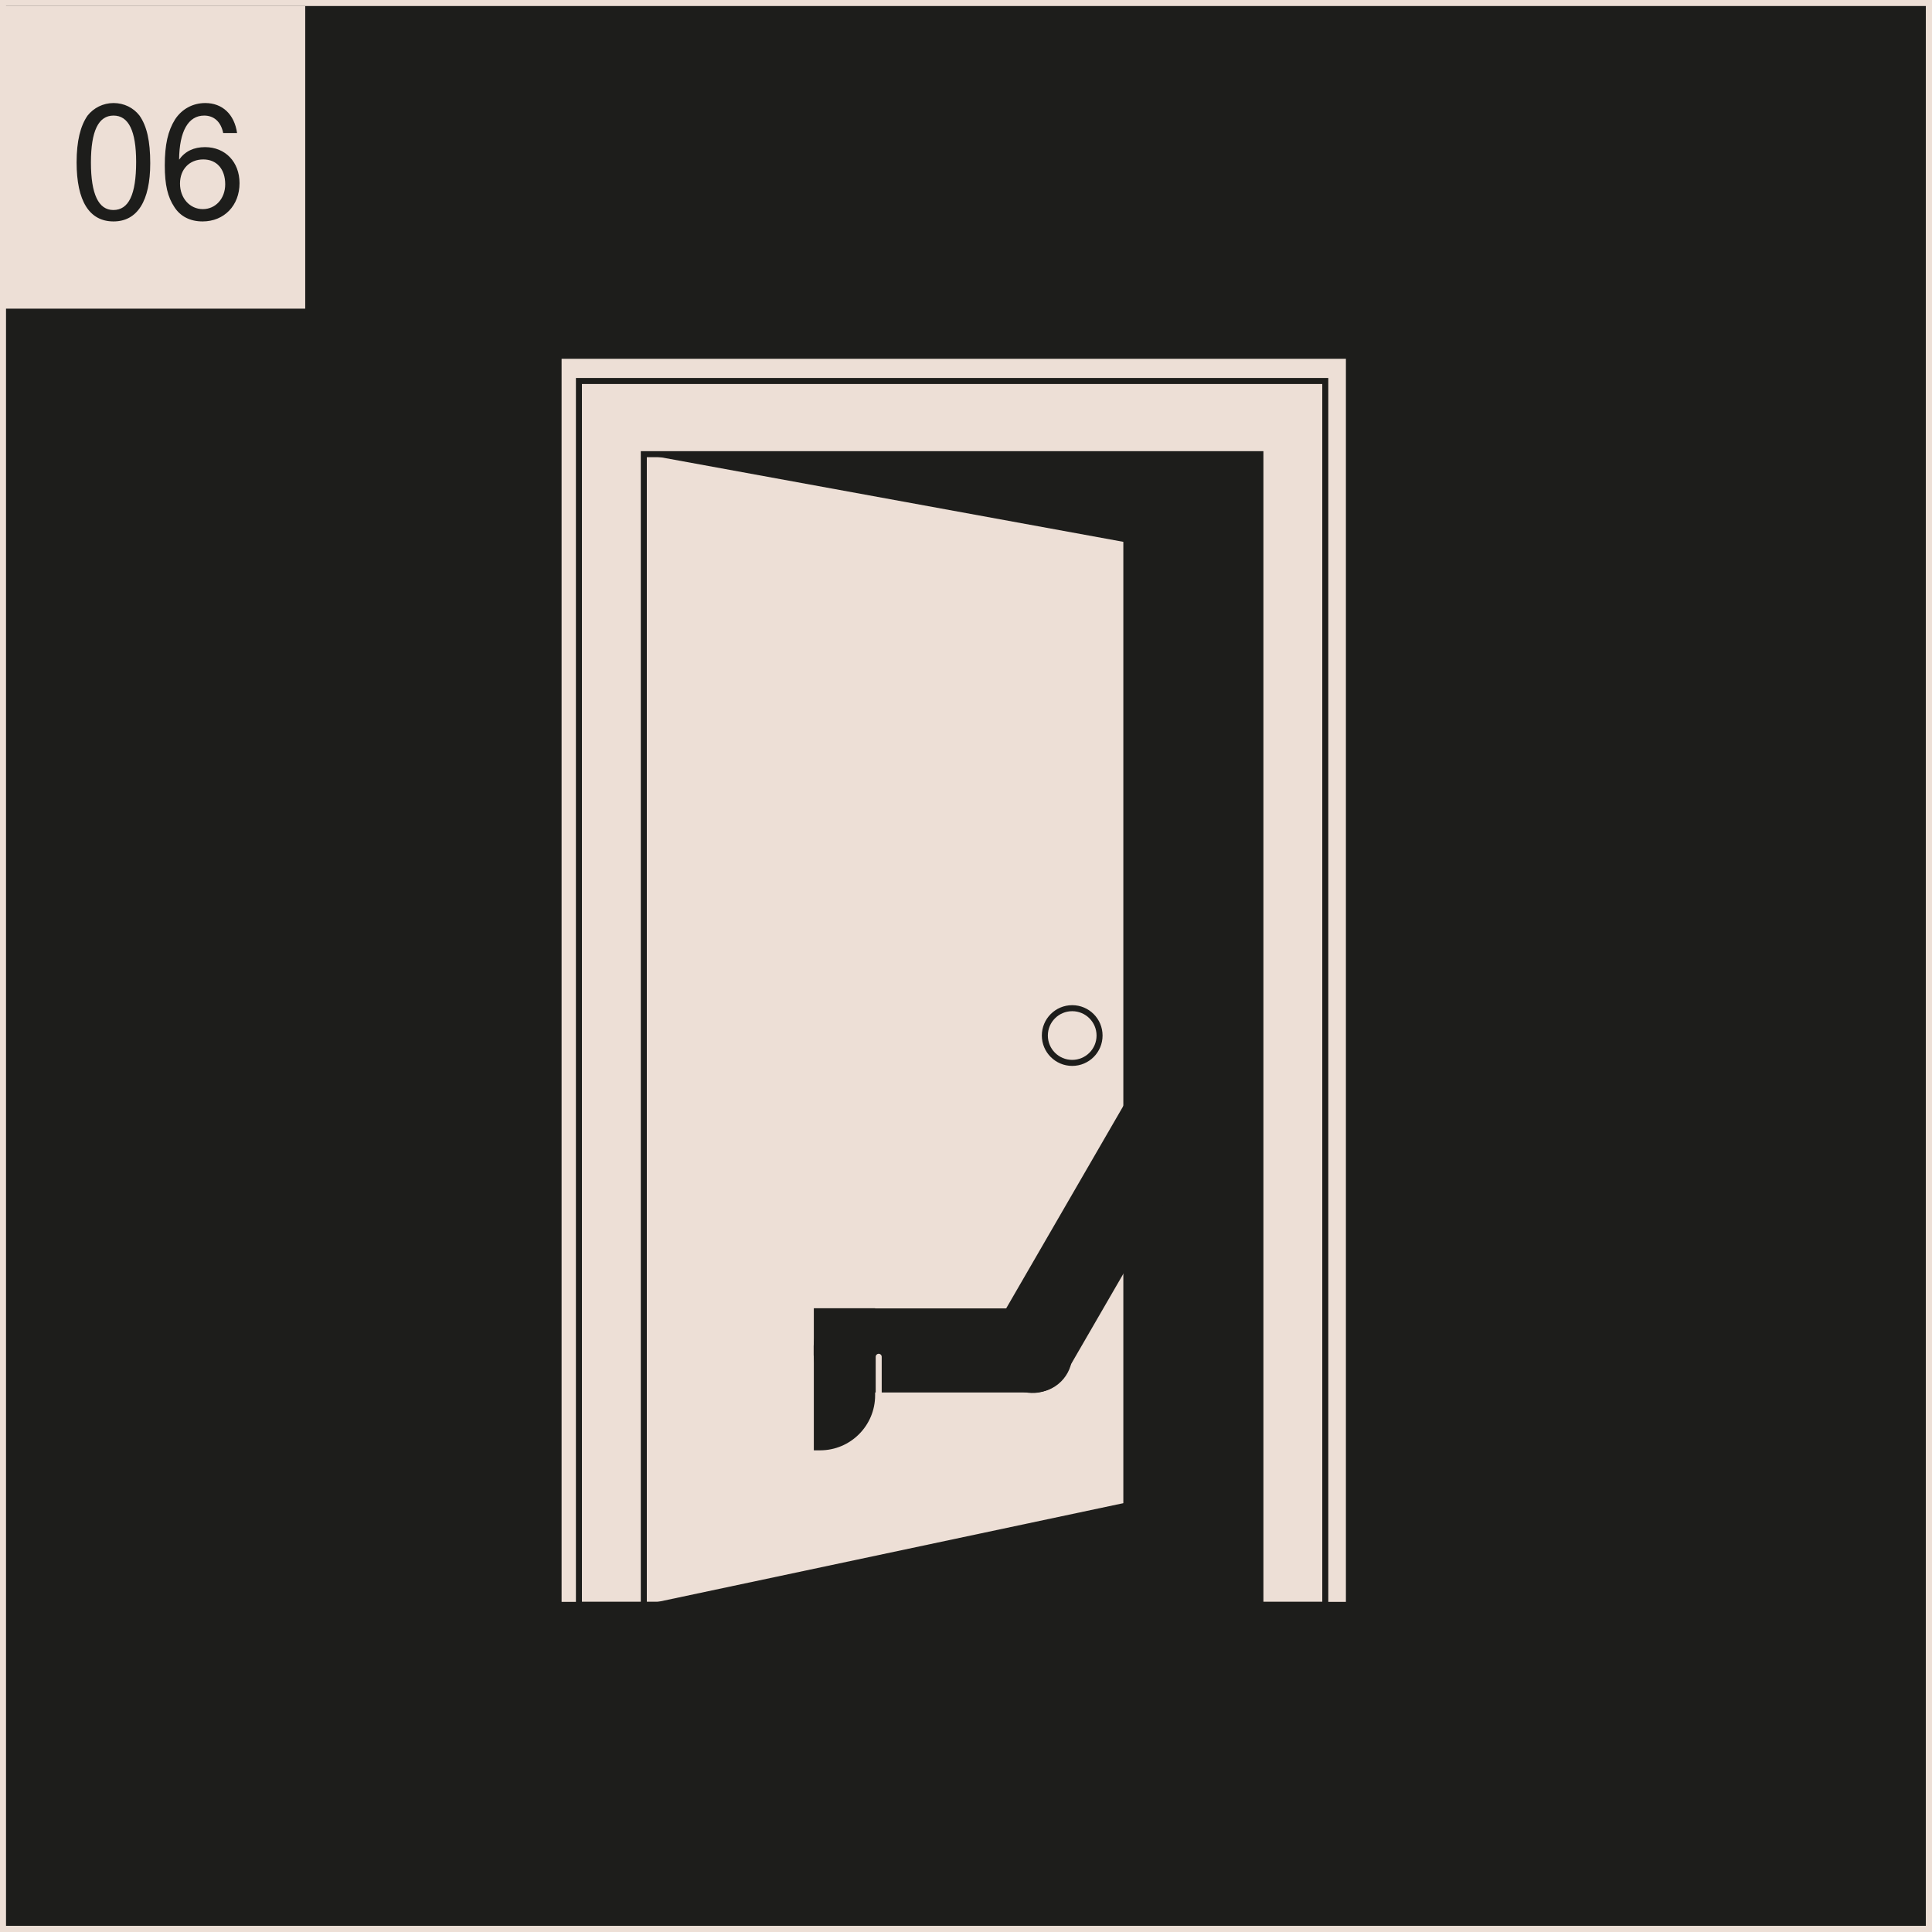
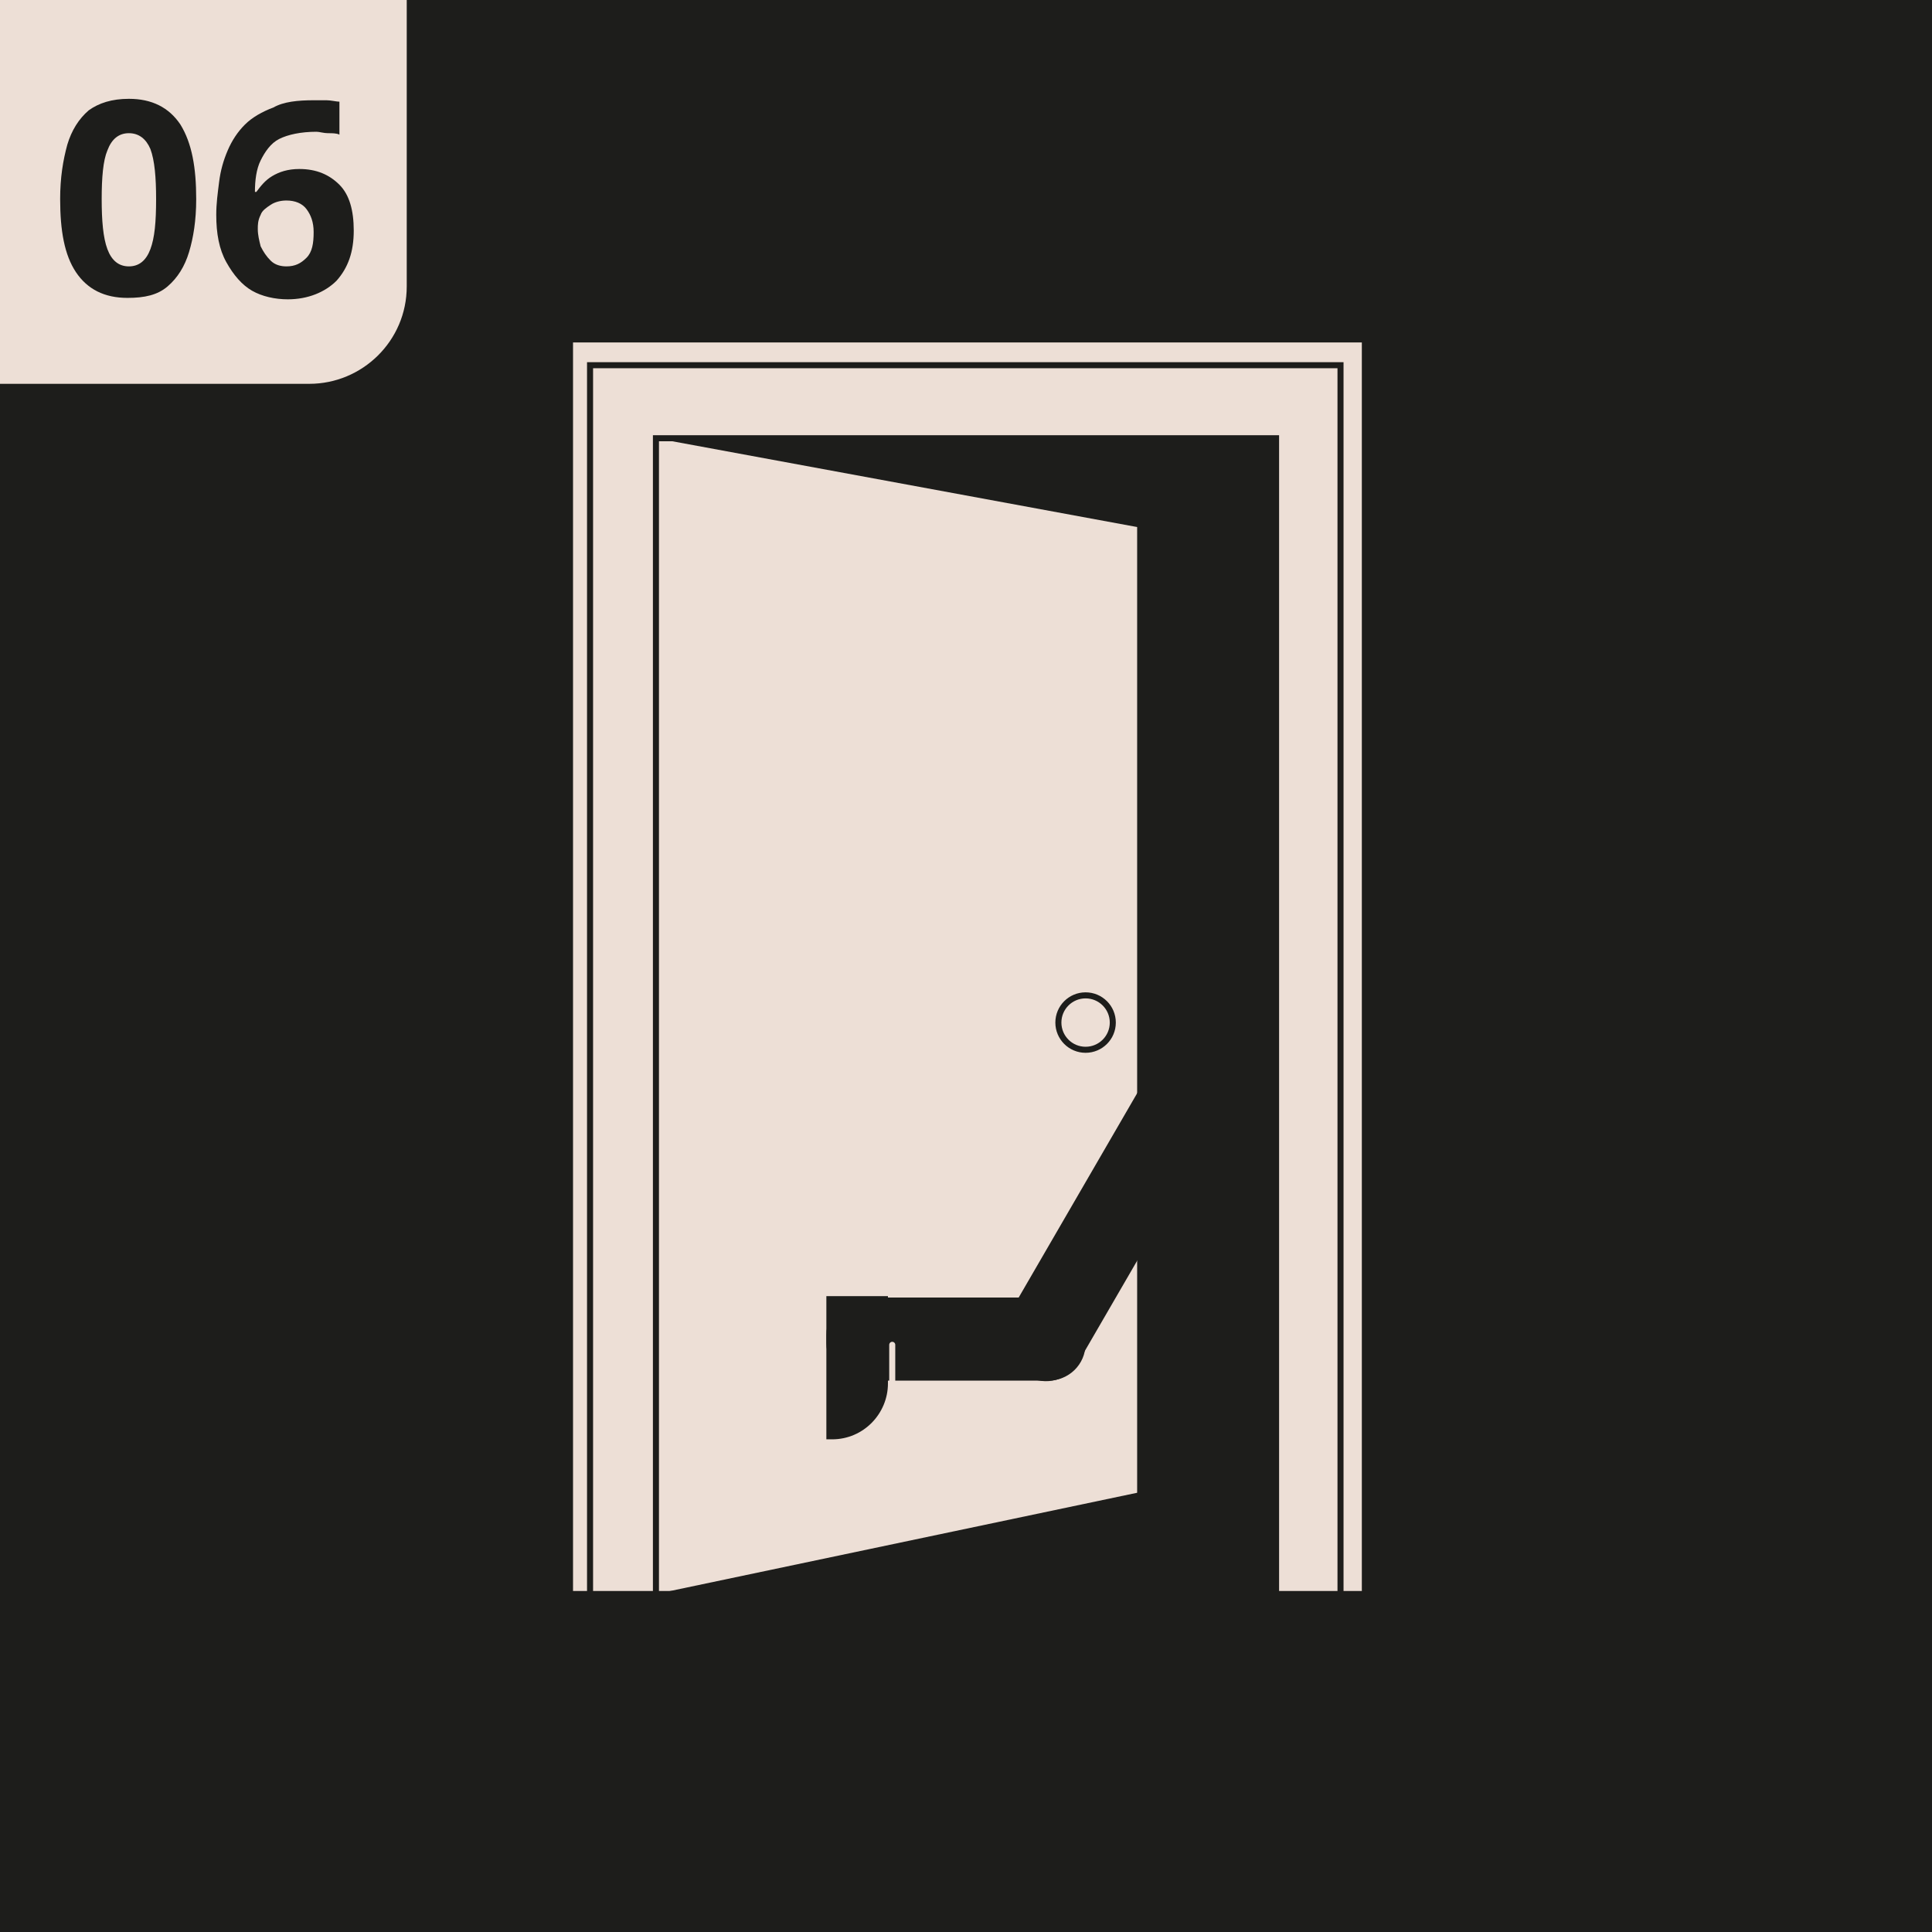
- <svg xmlns="http://www.w3.org/2000/svg" viewBox="0 0 134.89 134.89">
-   <defs>
-     <style>.d{fill:none;stroke-width:.42px;}.d,.e{stroke:#1d1d1b;}.d,.e,.f{stroke-miterlimit:10;}.g,.e{fill:#eddfd6;}.h,.i,.f,.j{fill:#1d1d1b;}.e,.i,.f{stroke-width:.42px;}.i{stroke-linecap:round;stroke-linejoin:round;}.i,.f{stroke:#eddfd6;}.j{font-family:Helvetica, Helvetica;font-size:11.07px;}</style>
-   </defs>
-   <g id="a" />
-   <g id="b">
-     <g id="c">
+ <svg xmlns="http://www.w3.org/2000/svg" version="1.1" id="Capa_1" x="0px" y="0px" viewBox="0 0 134.9 134.9" style="enable-background:new 0 0 134.9 134.9;" xml:space="preserve">
+   <style type="text/css">
+ 	.st0{fill:#1D1D1B;}
+ 	.st1{fill:#EDDFD6;}
+ 	.st2{fill:#222222;}
+ 	.st3{fill:#EDDFD6;stroke:#1D1D1B;stroke-width:0.42;stroke-linecap:round;stroke-linejoin:round;}
+ 	.st4{fill:#1D1D1B;stroke:#EDDFD6;stroke-width:0.42;stroke-miterlimit:10;}
+ 	.st5{fill:none;stroke:#1D1D1B;stroke-width:0.42;stroke-miterlimit:10;}
+ 	.st6{fill:#00AEEF;}
+ 	.st7{enable-background:new    ;}
+ 	.st8{fill:#EDDFD6;stroke:#1D1D1B;stroke-width:0.644;stroke-miterlimit:10;}
+ 	.st9{fill:#EDDFD6;stroke:#1D1D1B;stroke-width:0.607;stroke-miterlimit:10;}
+ 	.st10{fill:#EDDFD6;stroke:#1D1D1B;stroke-width:0.51;stroke-miterlimit:10;}
+ 	.st11{fill:#EDDFD6;stroke:#1D1D1B;stroke-width:0.42;stroke-miterlimit:10;}
+ 	.st12{fill:#EDDFD6;stroke:#1D1D1B;stroke-width:0.636;stroke-miterlimit:10;}
+ 	.st13{fill:#EDDFD6;stroke:#1D1D1B;stroke-width:0.6;stroke-miterlimit:10;}
+ 	.st14{fill:#EDDFD6;stroke:#1D1D1B;stroke-width:0.504;stroke-miterlimit:10;}
+ 	.st15{fill:#EDDFD6;stroke:#1D1D1B;stroke-width:0.422;stroke-miterlimit:10;}
+ 	.st16{fill:#1D1D1B;stroke:#EDDFD6;stroke-width:0.422;stroke-miterlimit:10;}
+ 	.st17{fill:none;stroke:#1D1D1B;stroke-width:0.422;stroke-miterlimit:10;}
+ 	.st18{fill:none;stroke:#EDDFD6;stroke-width:0.422;stroke-linecap:round;stroke-linejoin:round;}
+ 	.st19{font-family:'NotoSans-Bold';}
+ 	.st20{font-size:19px;}
+ </style>
+   <g id="_x30_6">
+     <rect x="0" y="0" class="st0" width="135.1" height="135.1" />
+     <g>
+       <rect x="39.8" y="23.7" class="st15" width="55.5" height="87.6" />
+       <rect x="41.2" y="25.5" class="st15" width="52.4" height="85.8" />
+       <rect x="45.8" y="30.6" class="st15" width="43.3" height="80.7" />
+       <ellipse class="st16" cx="81.6" cy="72.4" rx="1.2" ry="1.7" />
+       <polygon class="st0" points="45.8,30.6 79.4,36.8 79.4,111.3 89,111.3 89,30.6   " />
+       <polygon class="st0" points="45.8,111.3 86.2,102.8 86.2,111.3   " />
+       <circle class="st17" cx="75.8" cy="71.4" r="1.9" />
+       <path class="st0" d="M83.6,74.3l0.5,0.3c1.3,0.7,1.7,2.3,1,3.6l-9.8,16.9c-0.7,1.3-2.3,1.7-3.6,1l-0.5-0.3c-1.3-0.7-1.7-2.3-1-3.6    L80,75.3C80.8,74,82.4,73.6,83.6,74.3z" />
+       <path class="st0" d="M57.7,93.8v-0.6c0-1.5,1.2-2.6,2.6-2.6h12.9c1.5,0,2.6,1.2,2.6,2.6v0.6c0,1.5-1.2,2.6-2.6,2.6H60.3    C58.9,96.4,57.7,95.2,57.7,93.8z" />
+       <path class="st0" d="M57.7,90.5H62v6.1c0,2.1-1.7,3.9-3.9,3.9h-0.4L57.7,90.5L57.7,90.5L57.7,90.5z" />
+       <line class="st18" x1="62.3" y1="93.9" x2="62.3" y2="98" />
+     </g>
+     <g>
+       <path class="st1" d="M-0.1-0.1h28.5V20c0,3.8-3.1,6.8-6.8,6.8H-0.1V-0.1z" />
+       <text transform="matrix(1 0 0 1 2.4266 -2.2603)" class="st0 st19 st20">06</text>
      <g>
-         <g>
-           <rect class="h" x=".21" y=".21" width="134.46" height="134.46" />
-           <path class="g" d="M134.46,.42V134.46H.42V.42H134.46m.42-.42H0V134.89H134.89V0h0Z" />
-         </g>
-         <g>
-           <rect class="e" x="39" y="24.84" width="55.18" height="87.21" />
-           <rect class="e" x="40.42" y="26.6" width="52.11" height="85.44" />
-           <rect class="e" x="44.95" y="31.71" width="43.05" height="80.33" />
-           <ellipse class="f" cx="80.6" cy="73.27" rx="1.17" ry="1.72" />
-           <polygon class="h" points="44.95 31.71 78.43 37.83 78.43 112.05 88 112.05 88 31.71 44.95 31.71" />
-           <polygon class="h" points="44.95 112.05 85.17 103.52 85.17 112.05 44.95 112.05" />
-           <circle class="d" cx="74.86" cy="72.3" r="1.91" />
-           <rect class="h" x="73.76" y="73.72" width="5.87" height="24.69" rx="2.63" ry="2.63" transform="translate(53.43 -26.84) rotate(30.06)" />
-           <rect class="h" x="62.9" y="85.25" width="5.87" height="18.05" rx="2.63" ry="2.63" transform="translate(-28.44 160.12) rotate(-90)" />
-           <path class="h" d="M56.81,91.34h4.29v6.08c0,2.12-1.72,3.84-3.84,3.84h-.44v-9.92h0Z" />
-           <line class="i" x1="61.35" y1="94.73" x2="61.35" y2="98.8" />
-         </g>
-         <rect class="g" x=".18" y=".42" width="21.13" height="21.13" />
-         <text class="j" transform="translate(4.88 15.21)">
-           <tspan x="0" y="0">06</tspan>
-         </text>
+         <path class="st0" d="M13.7,13.9c0,1.5-0.2,2.7-0.5,3.7s-0.8,1.8-1.5,2.4c-0.7,0.6-1.6,0.8-2.8,0.8c-1.6,0-2.8-0.6-3.6-1.8     s-1.1-2.9-1.1-5.1c0-1.5,0.2-2.7,0.5-3.8c0.3-1,0.8-1.8,1.5-2.4C6.9,7.2,7.8,6.9,9,6.9c1.6,0,2.8,0.6,3.6,1.8     C13.4,10,13.7,11.7,13.7,13.9z M7.1,13.9c0,1.5,0.1,2.7,0.4,3.5c0.3,0.8,0.8,1.2,1.5,1.2c0.7,0,1.2-0.4,1.5-1.2     c0.3-0.8,0.4-1.9,0.4-3.5c0-1.5-0.1-2.7-0.4-3.5C10.2,9.7,9.7,9.3,9,9.3c-0.7,0-1.2,0.4-1.5,1.2C7.2,11.2,7.1,12.4,7.1,13.9z" />
+         <path class="st0" d="M15.1,15c0-0.8,0.1-1.5,0.2-2.3c0.1-0.8,0.3-1.5,0.6-2.2s0.7-1.3,1.2-1.8c0.5-0.5,1.2-0.9,2-1.2     C19.8,7.1,20.8,7,21.9,7c0.3,0,0.6,0,0.9,0s0.7,0.1,0.9,0.1v2.3c-0.2-0.1-0.5-0.1-0.8-0.1c-0.3,0-0.6-0.1-0.8-0.1     c-1.1,0-2,0.2-2.6,0.5s-1,0.9-1.3,1.5c-0.3,0.6-0.4,1.4-0.4,2.2h0.1c0.3-0.4,0.6-0.8,1.1-1.1c0.5-0.3,1.1-0.5,1.9-0.5     c1.2,0,2.1,0.4,2.8,1.1c0.7,0.7,1,1.8,1,3.2c0,1.5-0.4,2.6-1.2,3.5c-0.8,0.8-2,1.3-3.4,1.3c-0.9,0-1.8-0.2-2.5-0.6     c-0.7-0.4-1.3-1.1-1.8-2S15.1,16.3,15.1,15z M20,18.6c0.6,0,1-0.2,1.4-0.6c0.4-0.4,0.5-1,0.5-1.8c0-0.7-0.2-1.2-0.5-1.6     s-0.8-0.6-1.4-0.6c-0.4,0-0.8,0.1-1.1,0.3c-0.3,0.2-0.6,0.4-0.7,0.7C18,15.4,18,15.7,18,16c0,0.4,0.1,0.8,0.2,1.2     c0.2,0.4,0.4,0.7,0.7,1C19.2,18.5,19.6,18.6,20,18.6z" />
      </g>
    </g>
  </g>
</svg>
